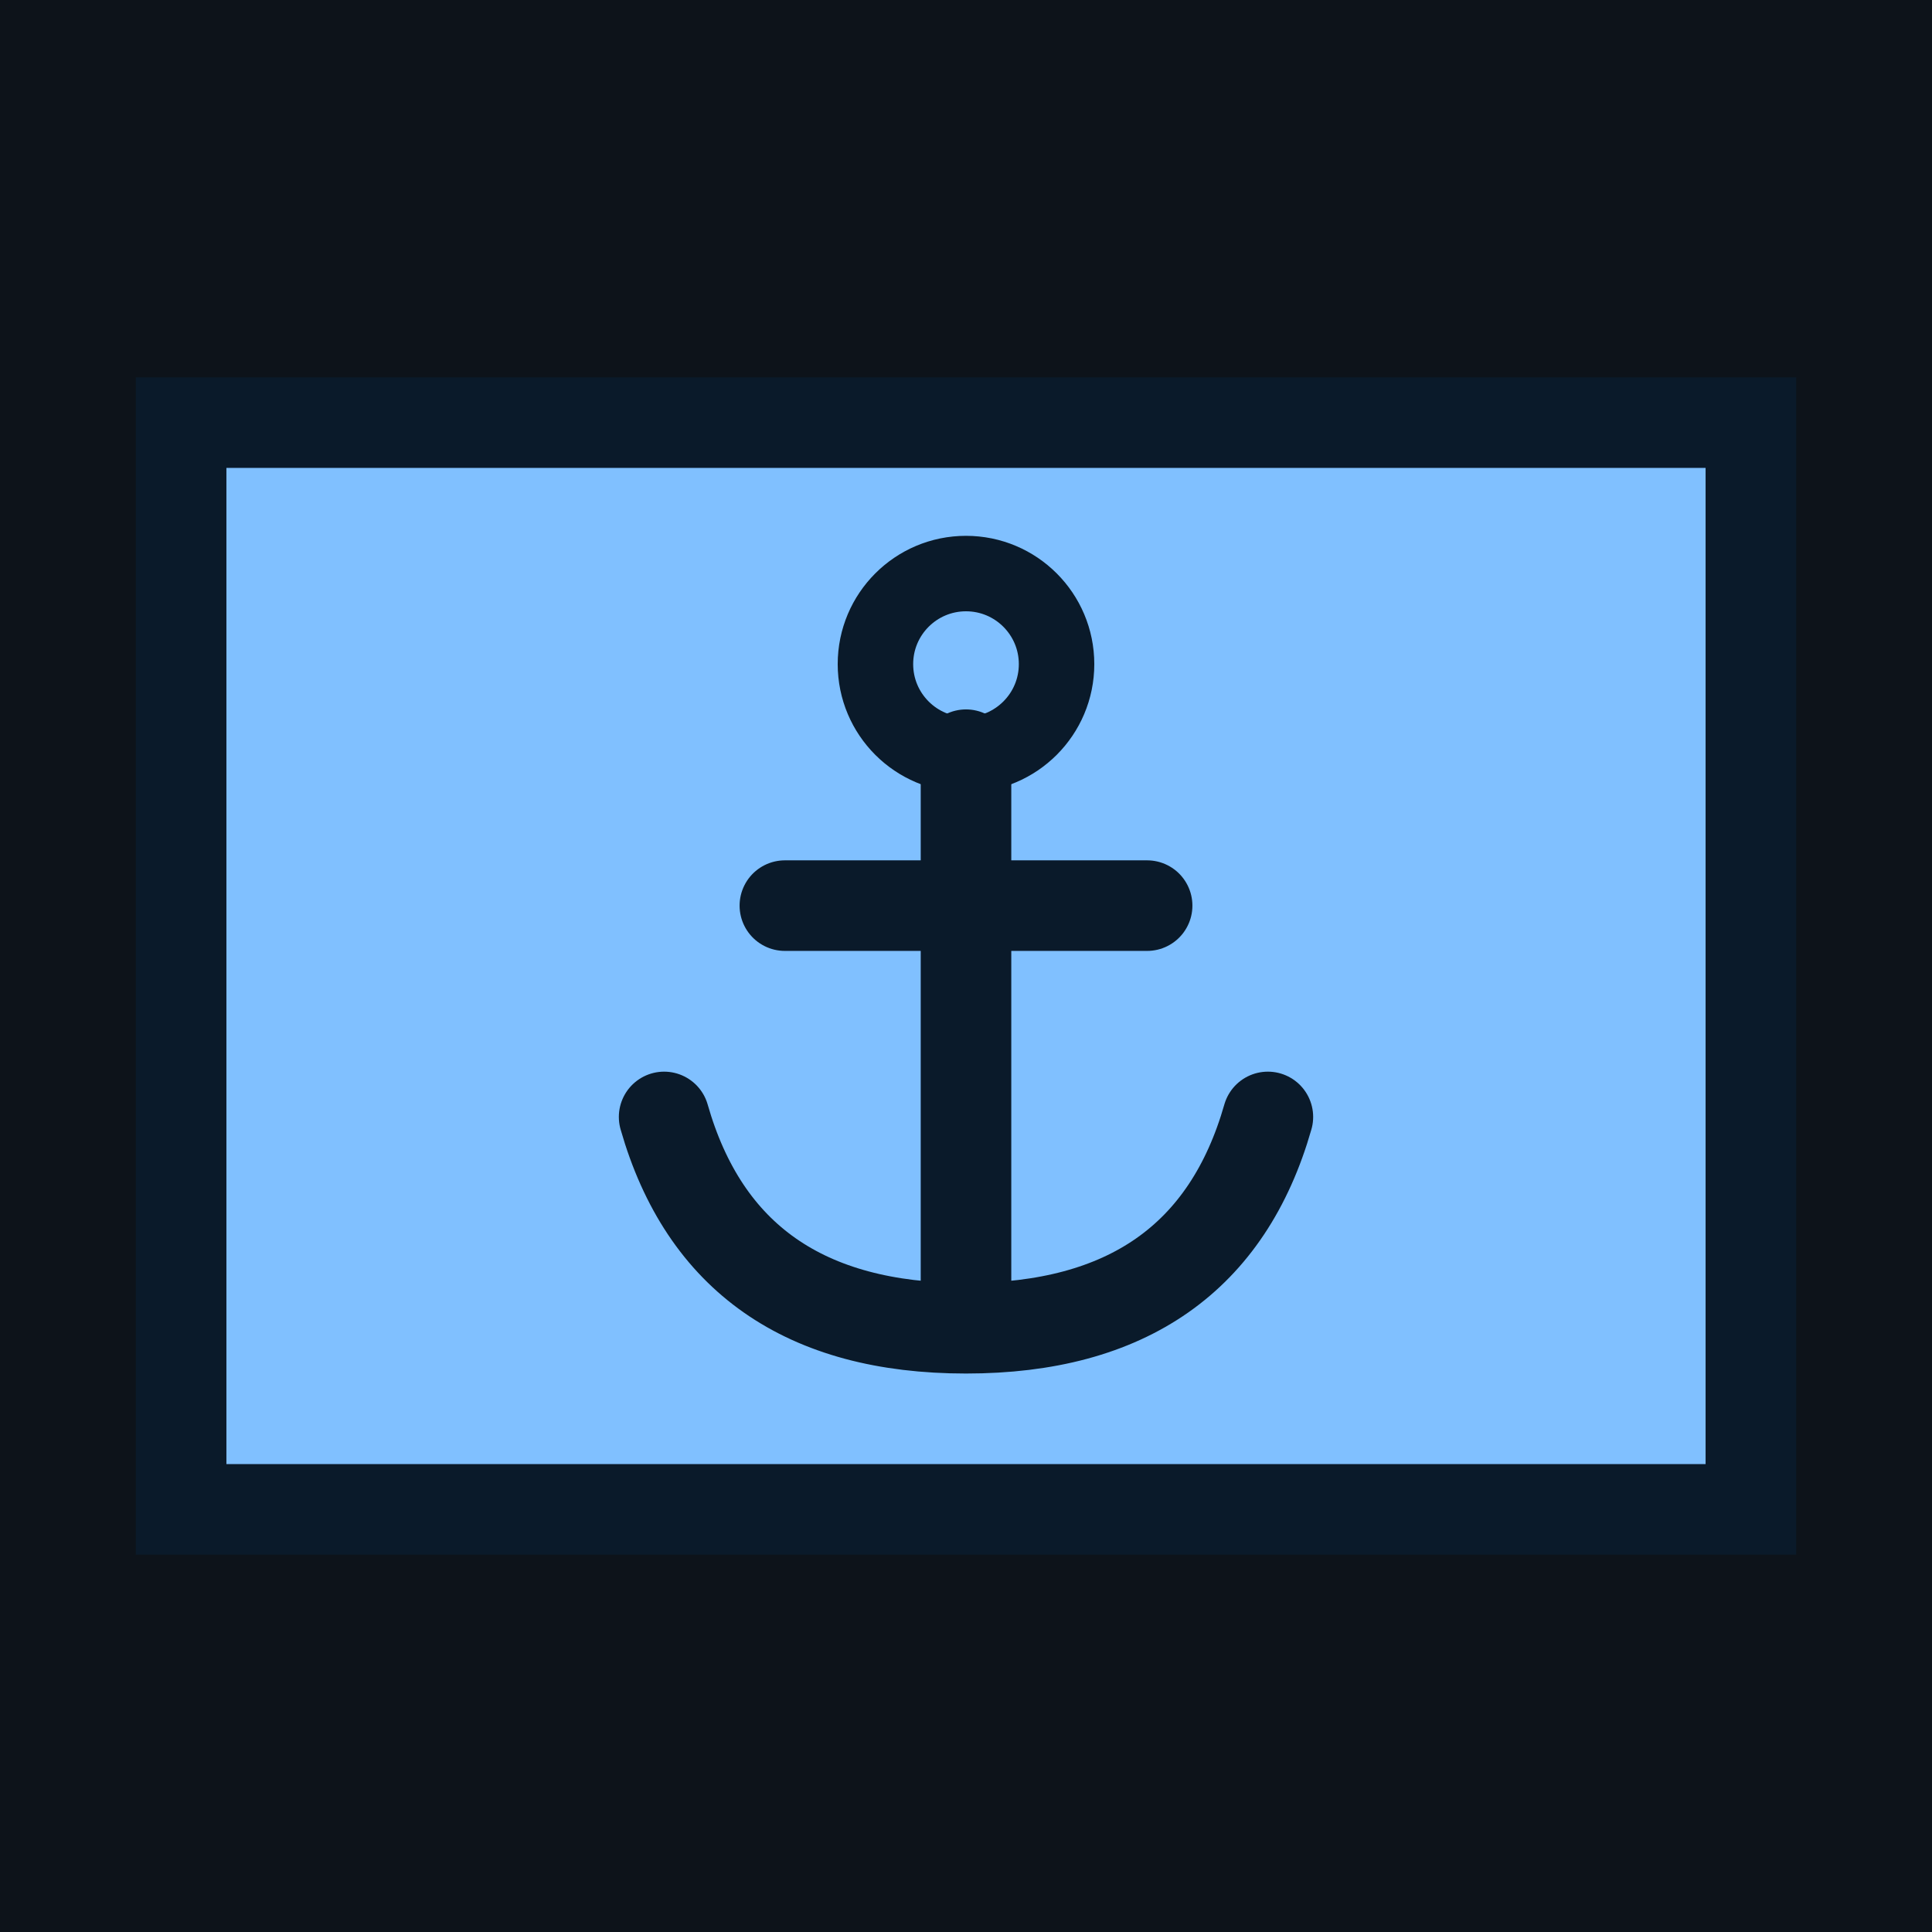
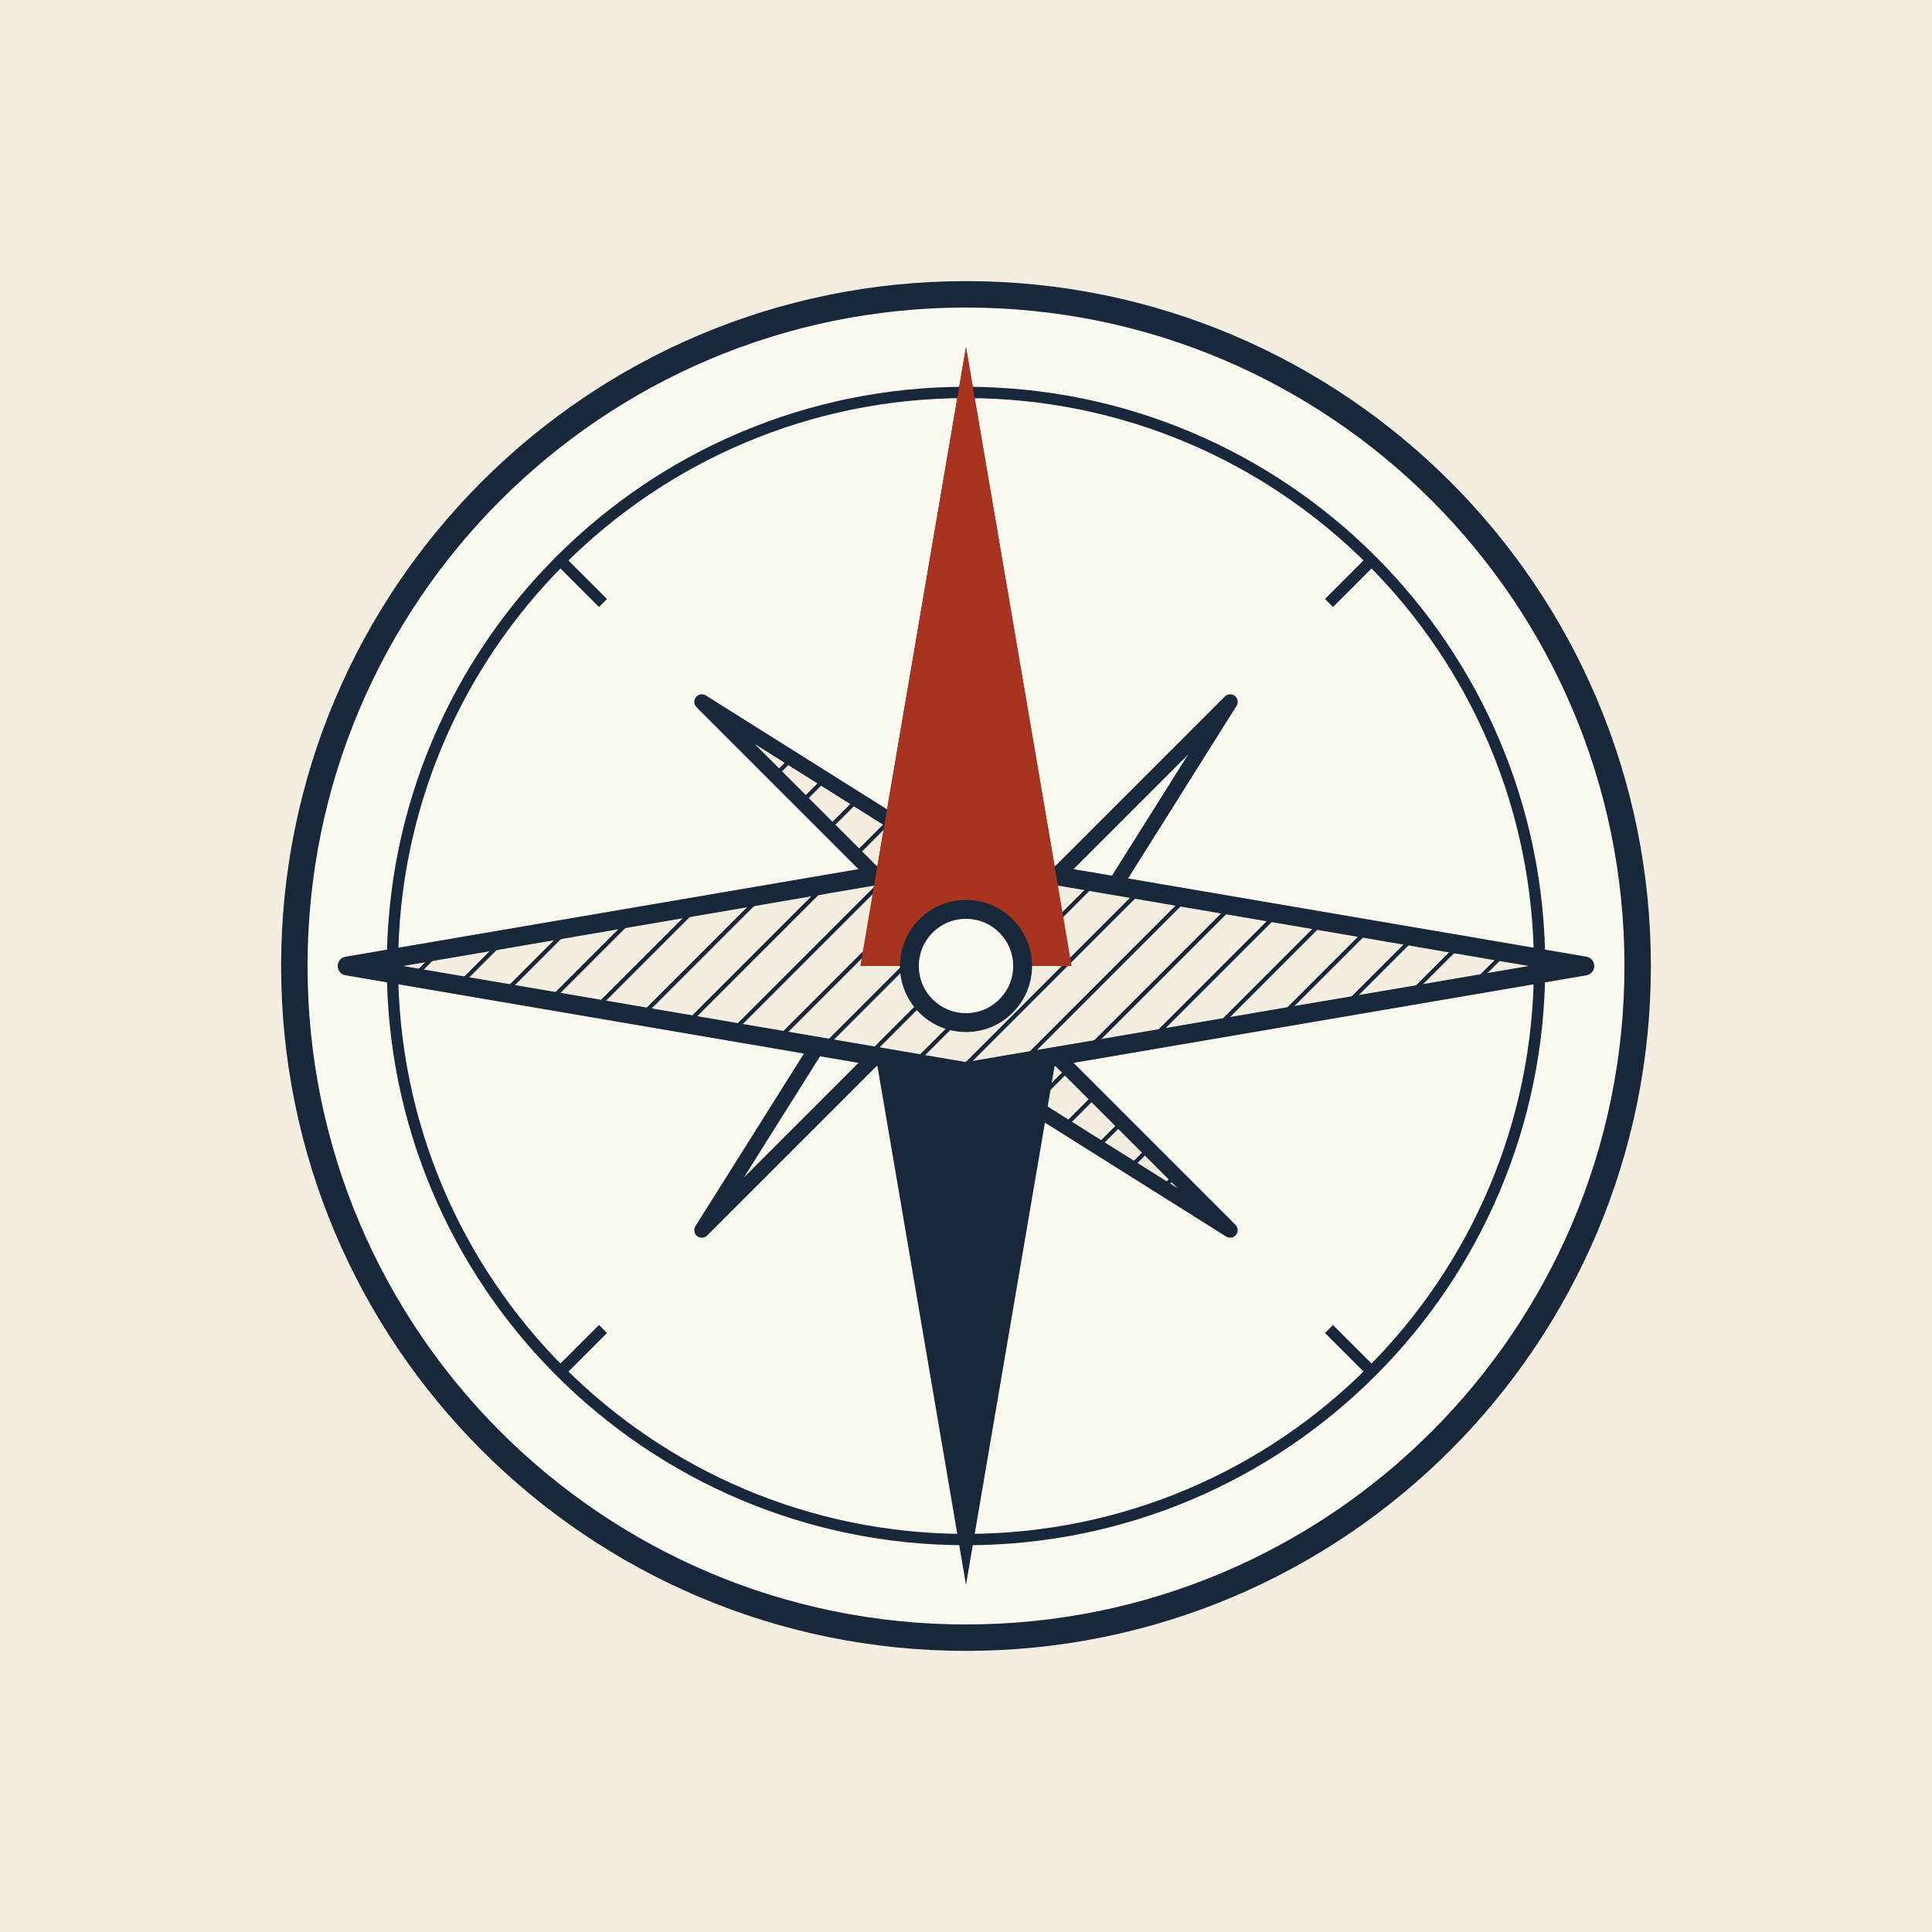
- <svg xmlns="http://www.w3.org/2000/svg" viewBox="0 0 64 64">
-   <rect width="64" height="64" fill="#0d131a" />
-   <rect x="6" y="14" width="52" height="36" fill="#80c0ff" stroke="#0a1a2a" stroke-width="3" />
-   <circle cx="32" cy="22" r="3" fill="none" stroke="#0a1a2a" stroke-width="2.5" />
-   <path d="M32 25 V44 M26 30 H38 M22 37 Q24 44 32 44 Q40 44 42 37" stroke="#0a1a2a" stroke-width="3" fill="none" stroke-linecap="round" />
+ <svg xmlns="http://www.w3.org/2000/svg" viewBox="0 0 512 512">
+   <defs>
+     <pattern id="h" width="10" height="10" patternUnits="userSpaceOnUse" patternTransform="rotate(45)">
+       <rect width="10" height="10" fill="#f4eee1" />
+       <path d="M0 0 V10" stroke="#18273a" stroke-width="2.2" />
+     </pattern>
+   </defs>
+   <rect width="512" height="512" fill="#f4eee1" />
+   <circle cx="256" cy="256" r="178" fill="#fbf8f0" stroke="#18273a" stroke-width="7" />
+   <circle cx="256" cy="256" r="152" fill="none" stroke="#18273a" stroke-width="3" />
+   <g stroke="#18273a" stroke-width="3">
+     <path d="M256 104 V120 M256 392 V408 M104 256 H120 M392 256 H408" />
+     <path d="M148.5 148.5 L159.8 159.8 M352.2 352.2 L363.5 363.5 M363.5 148.5 L352.2 159.8 M159.8 352.2 L148.5 363.5" />
+   </g>
+   <path d="M256 256 L186 186 L256 230 Z M256 256 L326 326 L256 282 Z" fill="url(#h)" stroke="#18273a" stroke-width="4" stroke-linejoin="round" />
+   <path d="M256 256 L326 186 L282 256 Z M256 256 L186 326 L230 256 Z" fill="#fbf8f0" stroke="#18273a" stroke-width="4" stroke-linejoin="round" />
+   <path d="M256 92 L284 256 L256 420 L228 256 Z" fill="#18273a" />
+   <path d="M92 256 L256 228 L420 256 L256 284 Z" fill="url(#h)" stroke="#18273a" stroke-width="5" stroke-linejoin="round" />
+   <path d="M256 92 L284 256 L228 256 Z" fill="#a8331f" />
+   <circle cx="256" cy="256" r="15" fill="#fbf8f0" stroke="#18273a" stroke-width="5" />
</svg>
